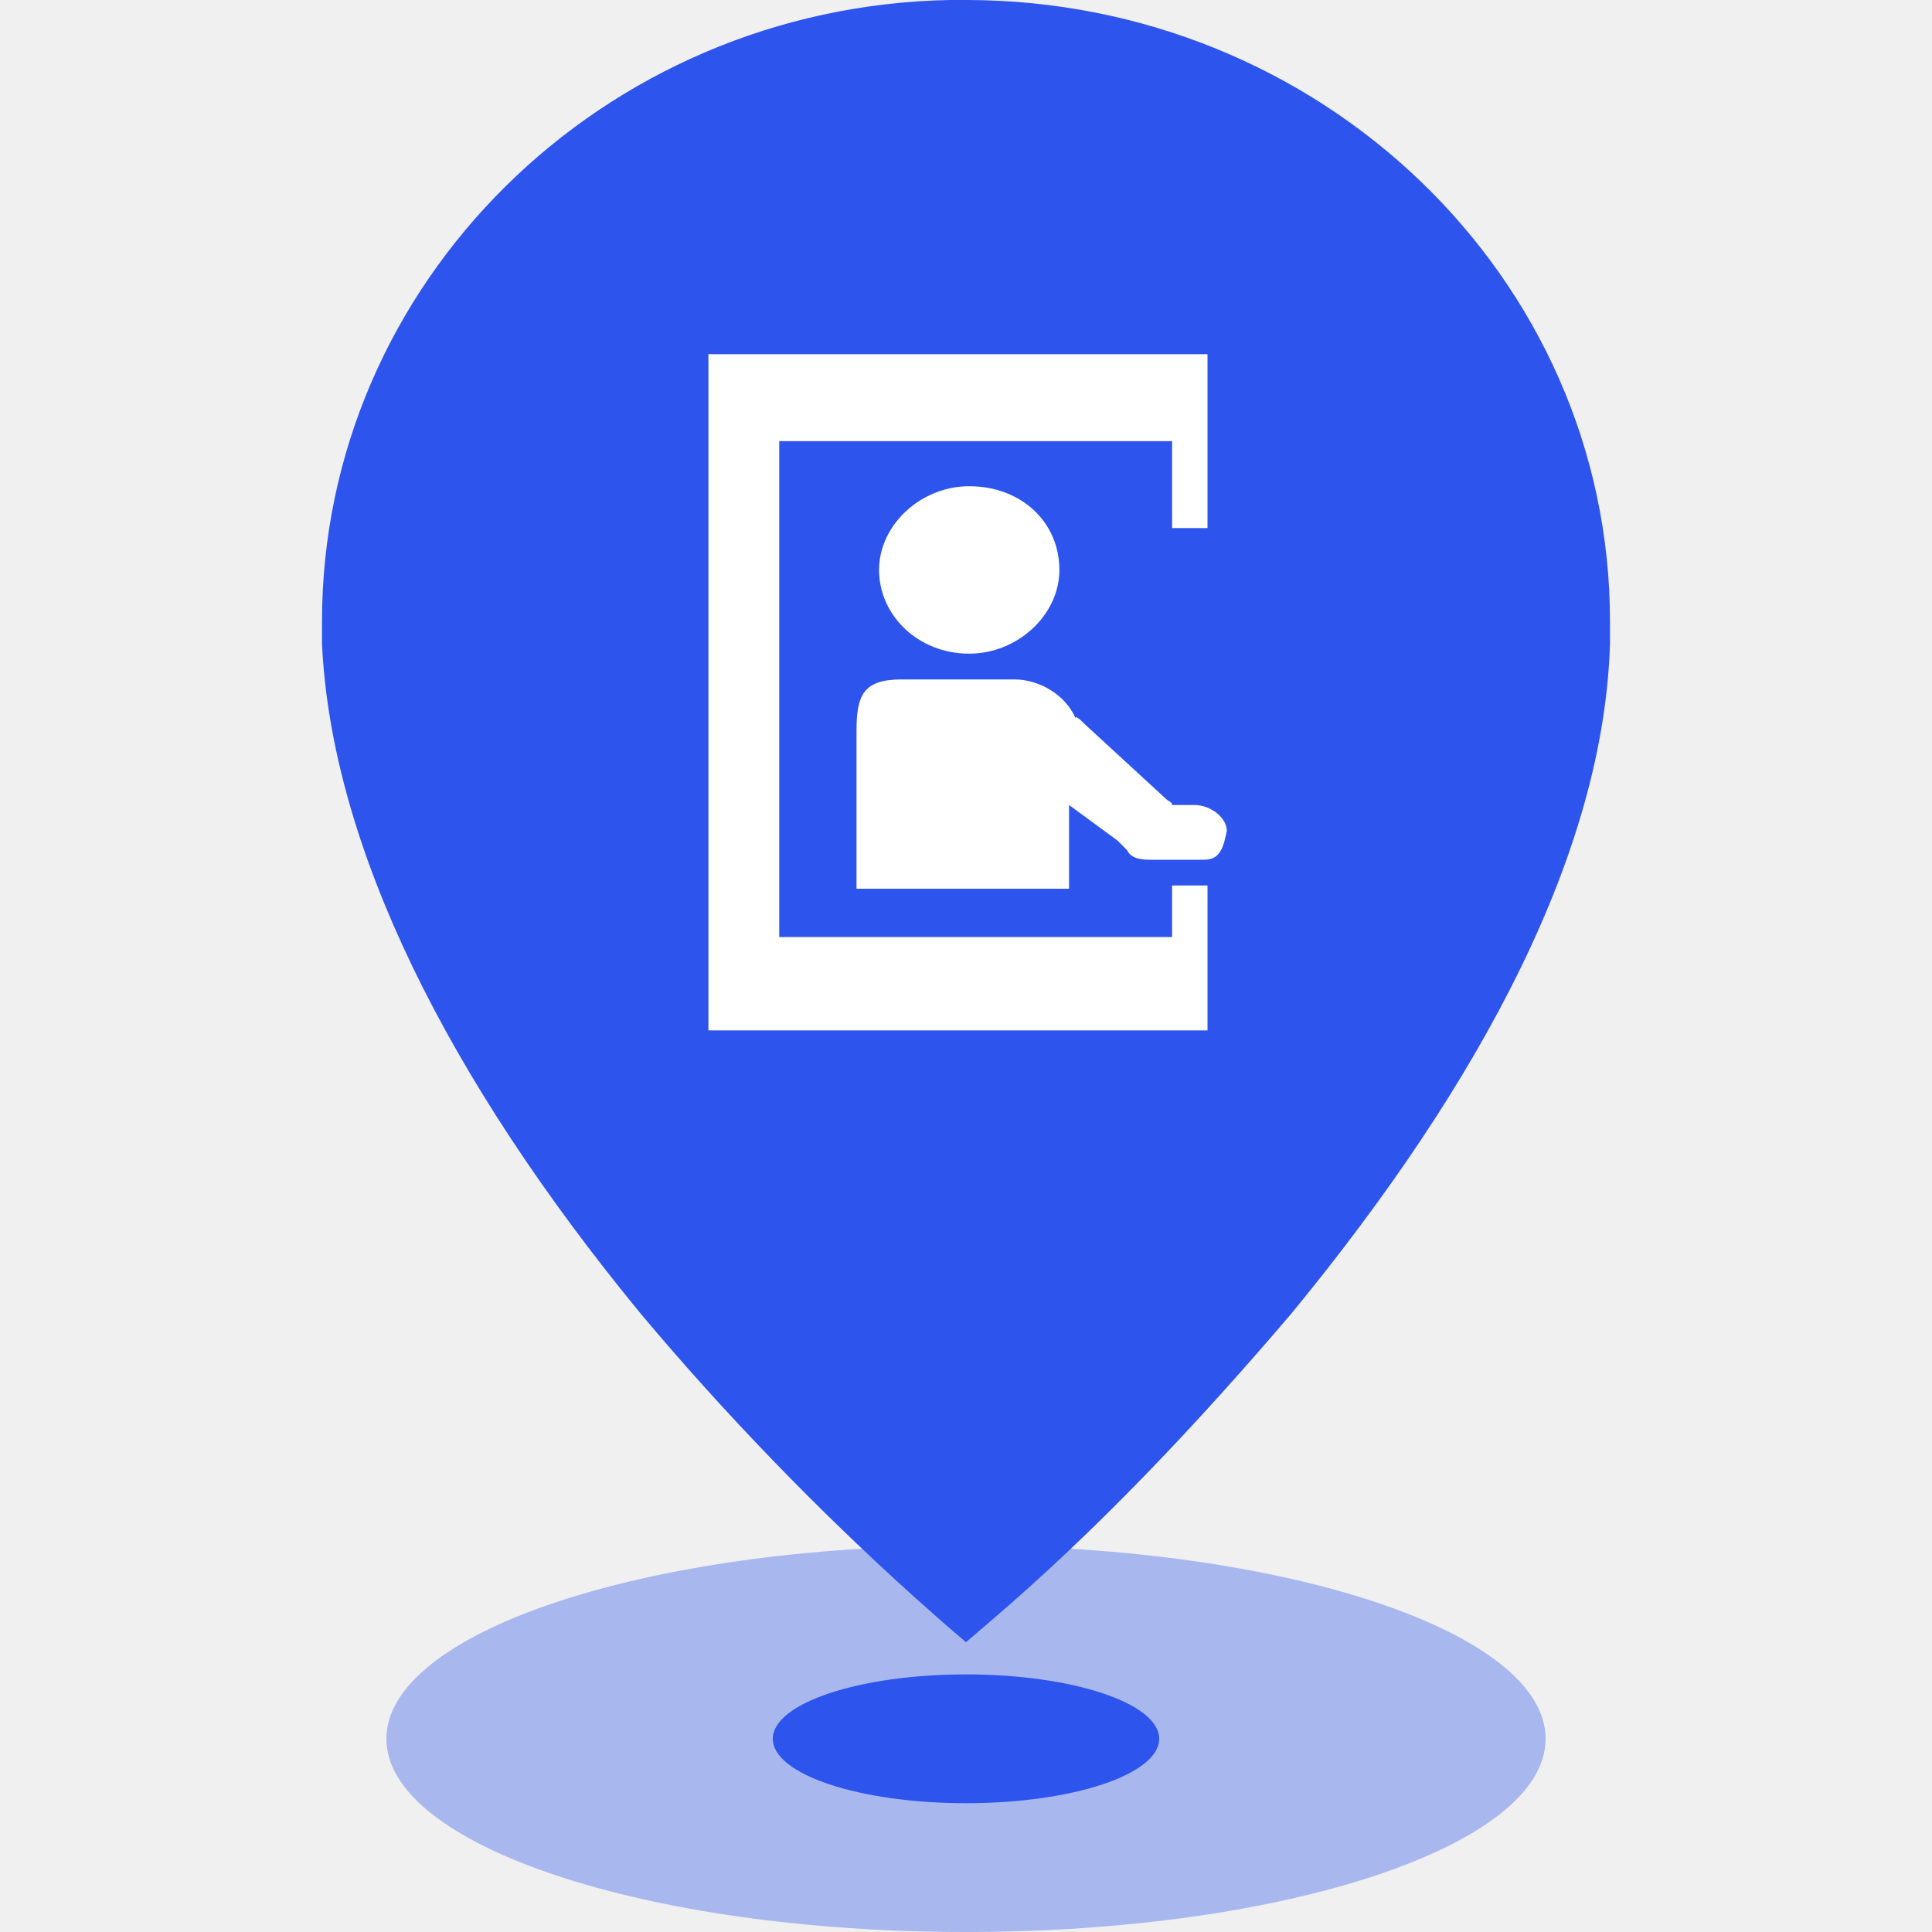
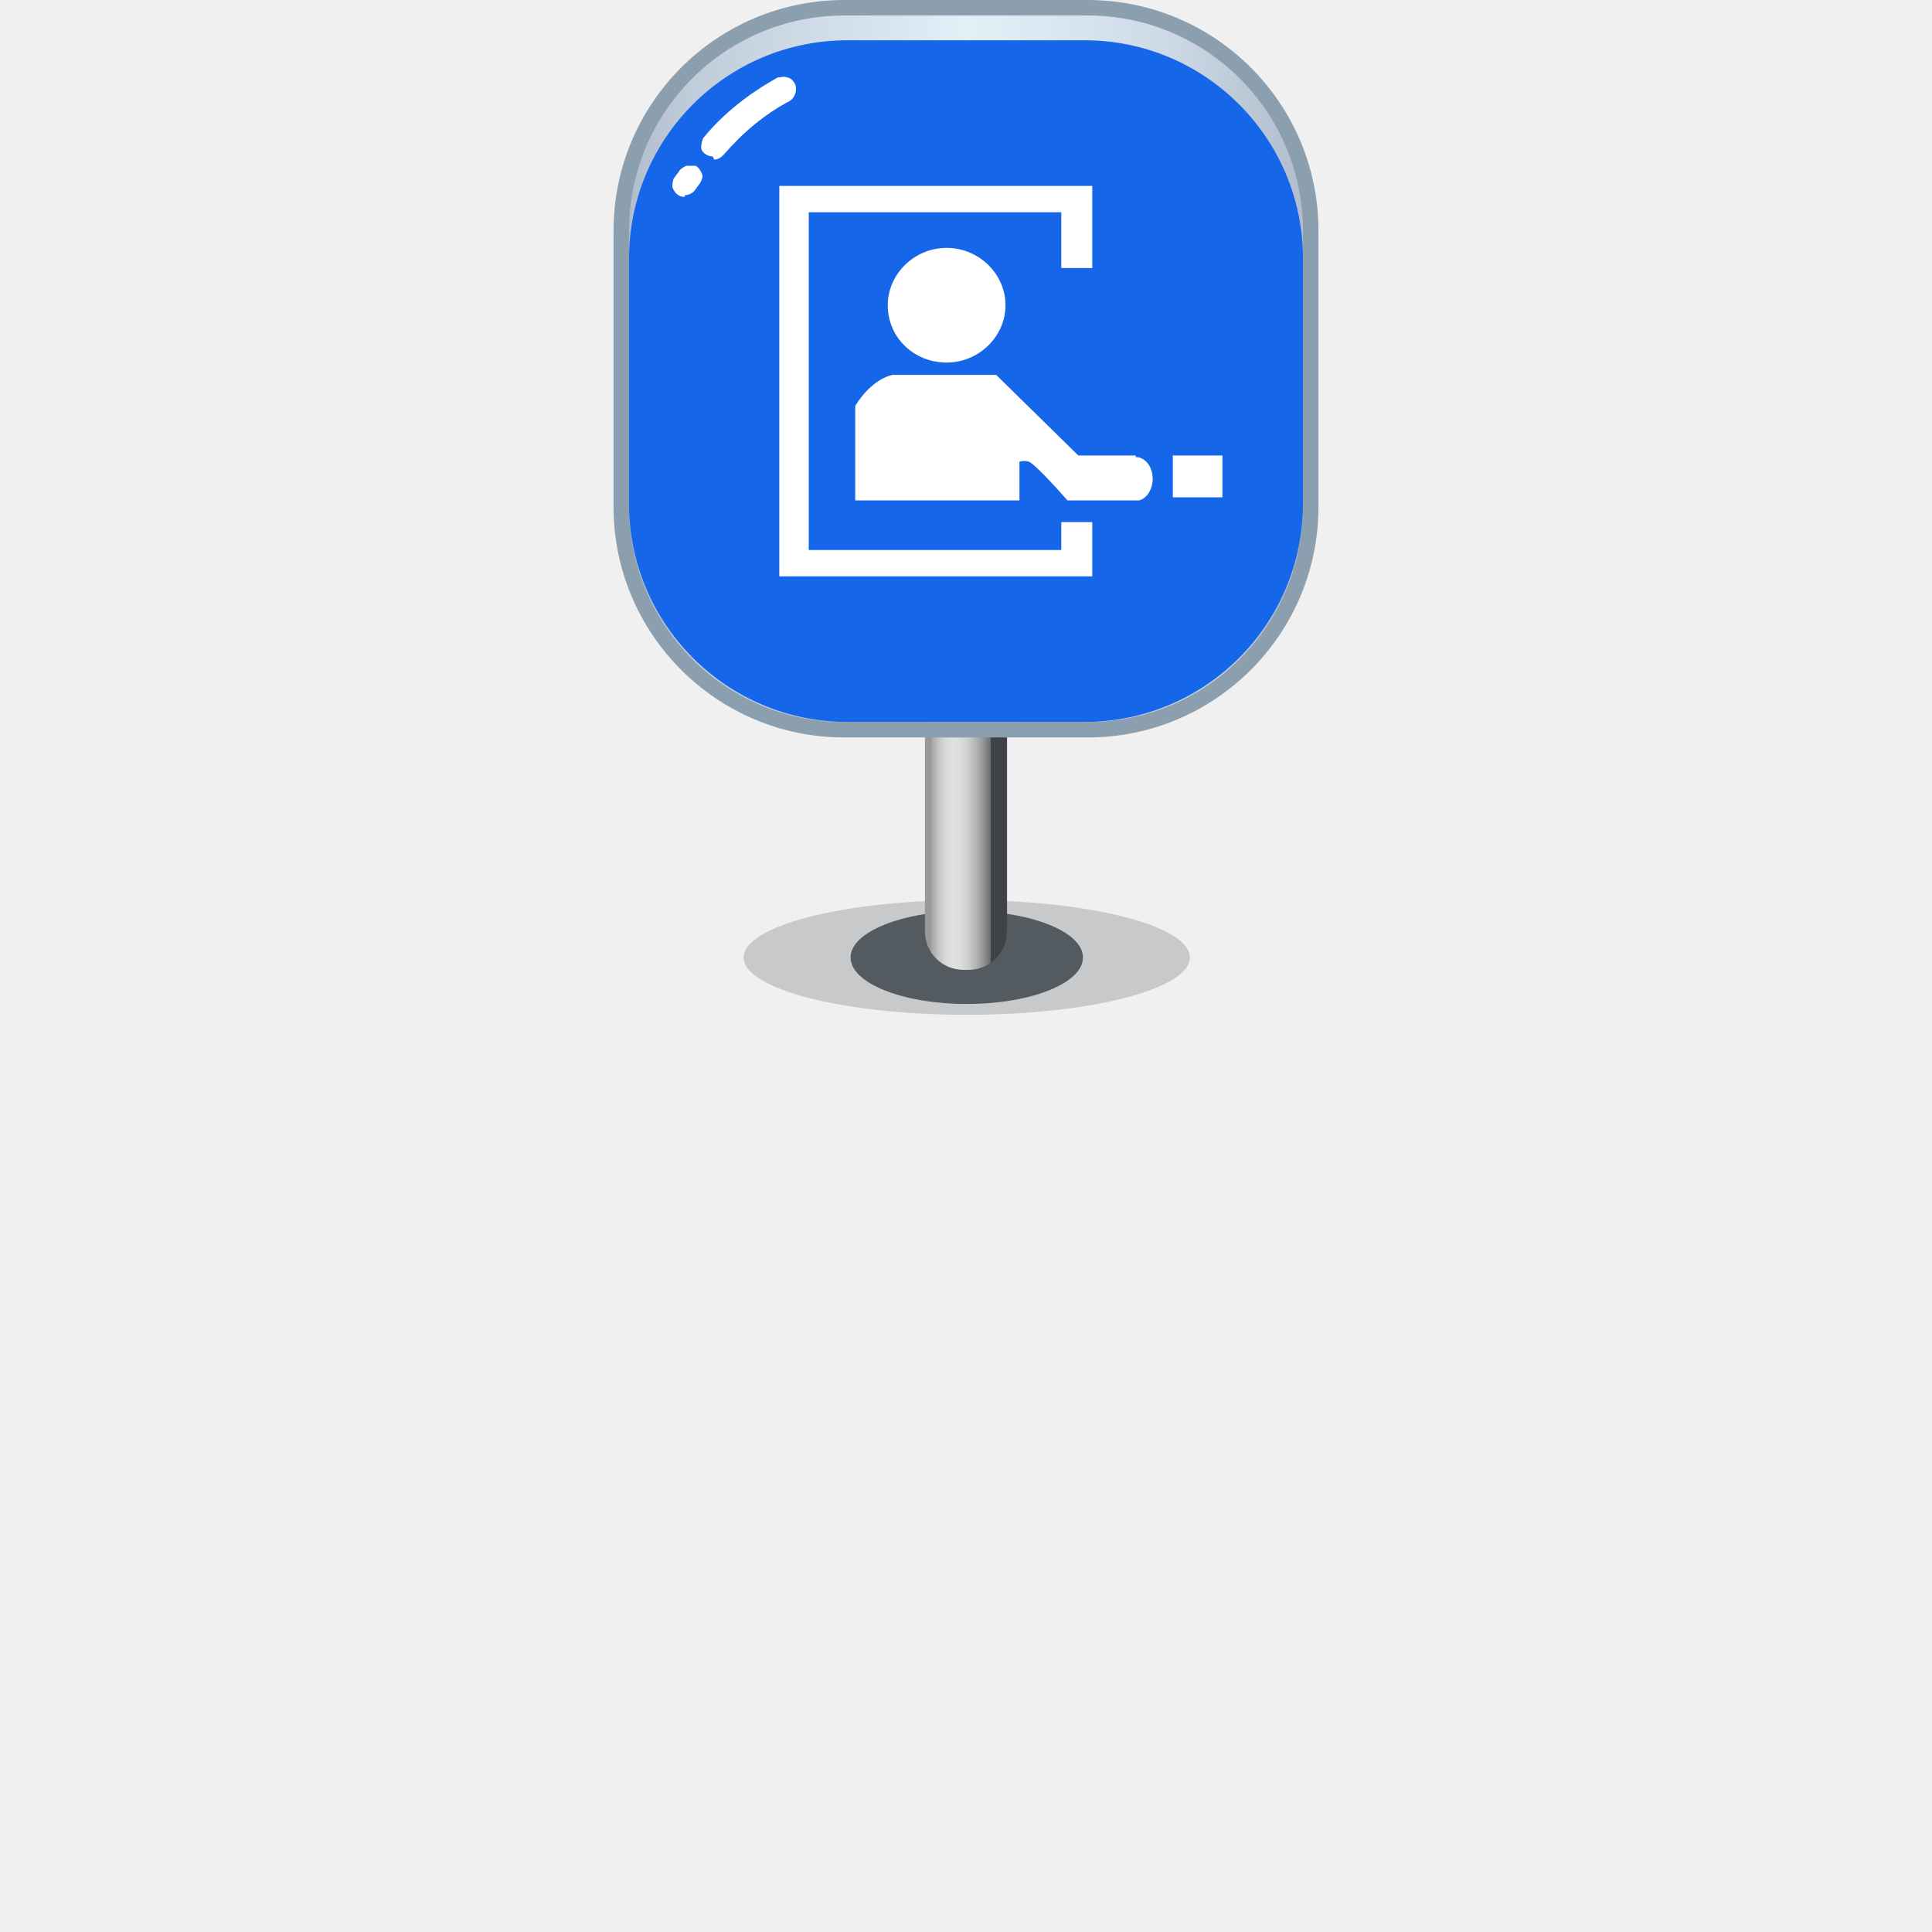
- <svg xmlns="http://www.w3.org/2000/svg" t="1692693298865" class="icon" viewBox="0 0 1024 1024" version="1.1" p-id="10694" width="56" height="56">
-   <path d="M512 0c187.733 0 341.333 146.773 341.333 329.387v11.947c-3.413 109.227-66.56 230.4-168.96 354.987-49.493 58.027-102.4 114.347-160.427 163.84l-11.947 10.24-11.947-10.24-15.36-13.653c-51.2-46.08-100.693-97.28-145.067-150.187C237.227 571.733 175.787 448.853 170.667 341.333v-11.947C170.667 150.187 319.147 3.413 503.467 0h8.533z" fill="#2D54EC" p-id="10695" />
-   <path d="M609.28 455.68h29.013c8.533 0 10.24-6.827 11.947-15.36 0-6.827-8.533-13.653-17.067-13.653h-11.947c0-1.707-1.707-1.707-3.413-3.413l-42.667-39.253c-1.707-1.707-5.12-5.12-5.12-3.413-5.12-11.947-18.773-20.48-32.427-20.48H477.867c-20.48 0-23.893 8.533-23.893 27.307v83.627h112.64V426.667l25.6 18.773 5.12 5.12c1.707 3.413 5.12 5.12 11.947 5.12z m-95.573-109.227c25.6 0 47.787-20.48 47.787-44.373 0-25.6-20.48-44.373-47.787-44.373-25.6 0-47.787 20.48-47.787 44.373 0 23.893 20.48 44.373 47.787 44.373z m107.52-112.64v46.08h18.773V187.733H375.467v358.4h264.533v-76.8h-18.773v27.307H413.013V233.813h208.213z" fill="#FFFFFF" p-id="10696" />
-   <path d="M204.8 921.6a307.2 102.4 0 1 0 614.4 0 307.2 102.4 0 1 0-614.4 0Z" fill="#2D54EC" opacity=".366" p-id="10697" />
-   <path d="M409.6 921.6a102.4 34.133 0 1 0 204.8 0 102.4 34.133 0 1 0-204.8 0Z" fill="#2D54EC" p-id="10698" />
+ <svg xmlns="http://www.w3.org/2000/svg" id="b" width="124.7" height="124.7" viewBox="0 0 124.7 124.7">
+   <defs>
+     <style>.i{fill:url(#f);}.j{fill:#fff;}.k{fill:#1566e8;}.l,.m{fill:#535a60;}.n{fill:#262d34;isolation:isolate;opacity:.2;}.o{fill:url(#g);stroke:#8b9fae;stroke-miterlimit:10;stroke-width:1px;}.m{opacity:0;}</style>
+     <linearGradient id="f" x1="60.1" y1="50.4" x2="64.9" y2="50.4" gradientUnits="userSpaceOnUse">
+       <stop offset="0" stop-color="#989898" />
+       <stop offset="0" stop-color="#a3a3a3" />
+       <stop offset=".1" stop-color="#c4c5c5" />
+       <stop offset=".2" stop-color="#d8d9d9" />
+       <stop offset=".3" stop-color="#e0e1e1" />
+       <stop offset=".4" stop-color="#dbdcdc" />
+       <stop offset=".5" stop-color="#cccece" />
+       <stop offset=".6" stop-color="#b5b6b7" />
+       <stop offset=".7" stop-color="#949697" />
+       <stop offset=".8" stop-color="#6a6c6f" />
+       <stop offset=".8" stop-color="#3f4246" />
+       <stop offset="1" stop-color="#404247" />
+       <stop offset="1" stop-color="#43434a" />
+     </linearGradient>
+     <linearGradient id="g" x1="40.1" y1="23.8" x2="84.6" y2="23.8" gradientUnits="userSpaceOnUse">
+       <stop offset="0" stop-color="#afbacb" />
+       <stop offset=".1" stop-color="#c1ccda" />
+       <stop offset=".4" stop-color="#d9e6f0" />
+       <stop offset=".5" stop-color="#e3f0f8" />
+       <stop offset=".6" stop-color="#dde9f2" />
+       <stop offset=".8" stop-color="#ccd8e4" />
+       <stop offset="1" stop-color="#b1bbcc" />
+       <stop offset="1" stop-color="#aeb8c9" />
+     </linearGradient>
+   </defs>
+   <g id="c">
+     <g>
+       <rect class="m" y="0" width="124.7" height="124.7" />
+       <g>
+         <ellipse id="d" class="n" cx="62.4" cy="61.8" rx="14.4" ry="3.7" />
+         <ellipse id="e" class="l" cx="62.4" cy="61.8" rx="7.5" ry="3" />
+         <path class="i" d="M62.4,38.3h0c1.4,0,2.6,1.2,2.6,2.6v19.2c0,1.4-1.1,2.5-2.5,2.5h-.3c-1.4,0-2.5-1.1-2.5-2.5v-19.3c0-1.4,1.2-2.6,2.6-2.6Z" />
+         <rect class="o" x="40.1" y=".5" width="44.5" height="46.6" rx="14.4" ry="14.4" />
+         <rect class="k" x="40.6" y="2.6" width="43.5" height="44" rx="14.1" ry="14.1" />
+         <path id="h" class="j" d="M46,10.1c-.3,0-.6-.2-.7-.4s0-.6,.1-.8c1.3-1.6,3-2.9,4.8-3.9,.2,0,.4-.1,.6,0,.2,0,.4,.2,.5,.4,.2,.4,0,.9-.3,1.1-1.7,.9-3.1,2.1-4.3,3.5-.2,.2-.4,.3-.6,.3h0Zm-1.8,2.6c-.1,0-.3,0-.4-.1-.2-.1-.3-.3-.4-.5,0-.2,0-.4,.1-.6l.3-.4c.1-.2,.3-.3,.5-.4,.2,0,.4,0,.6,0,.2,.1,.3,.3,.4,.5s0,.4-.1,.6l-.3,.4c-.1,.2-.4,.4-.7,.4h0Z" />
+         <g>
+           <path class="j" d="M68.5,35.5h-16.3V13.7h16.3v3.6h2v-5.3h-20.2v25.2h20.2v-3.5h-2v1.8Z" />
+           <path class="j" d="M57.3,19.7c0,2.1,1.7,3.7,3.8,3.7s3.8-1.7,3.8-3.7-1.7-3.7-3.8-3.7-3.8,1.7-3.8,3.7h0Z" />
+           <path class="j" d="M73.3,29.4s0,0-.1,0h0s-3.6,0-3.6,0l-5.3-5.2h-6.7s-1.3,.2-2.4,2v6.1h10.6v-2.5s.3-.1,.6,0c.4,.1,2.5,2.5,2.5,2.5h4.6c.5-.1,.9-.7,.9-1.4,0-.8-.5-1.4-1.1-1.4h0Zm2.4,0h3.2v2.7h-3.2v-2.7Z" />
+         </g>
+       </g>
+     </g>
+   </g>
</svg>
